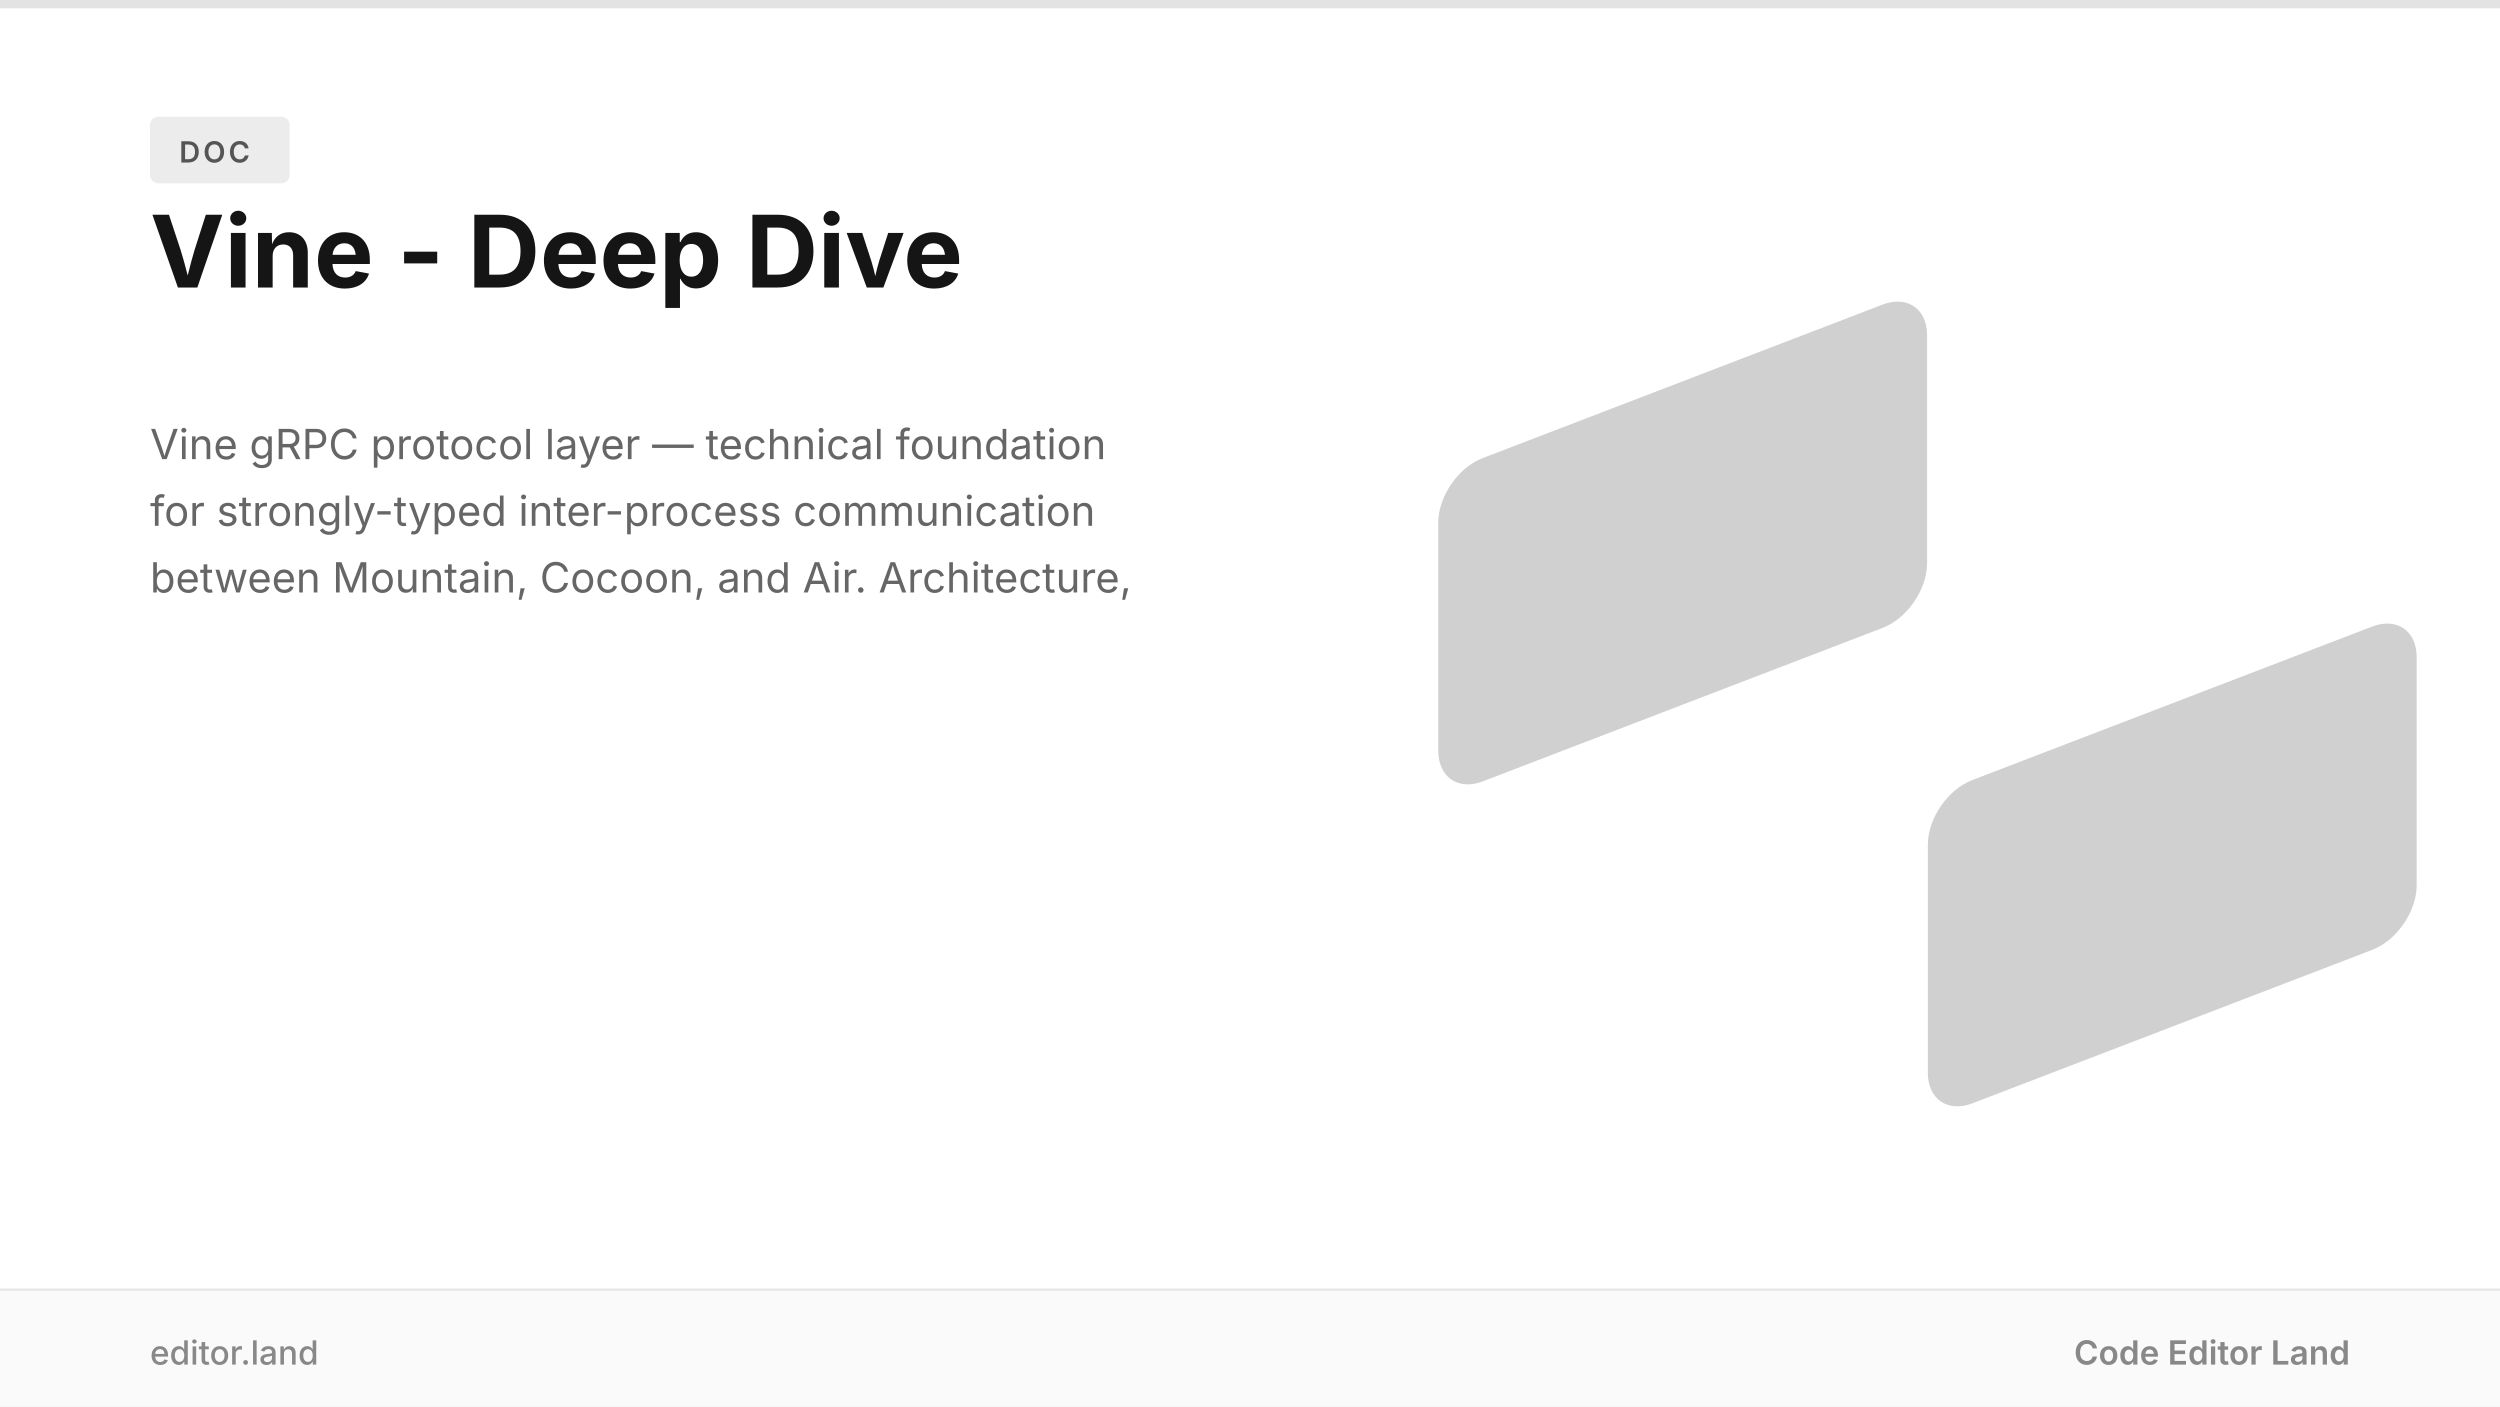
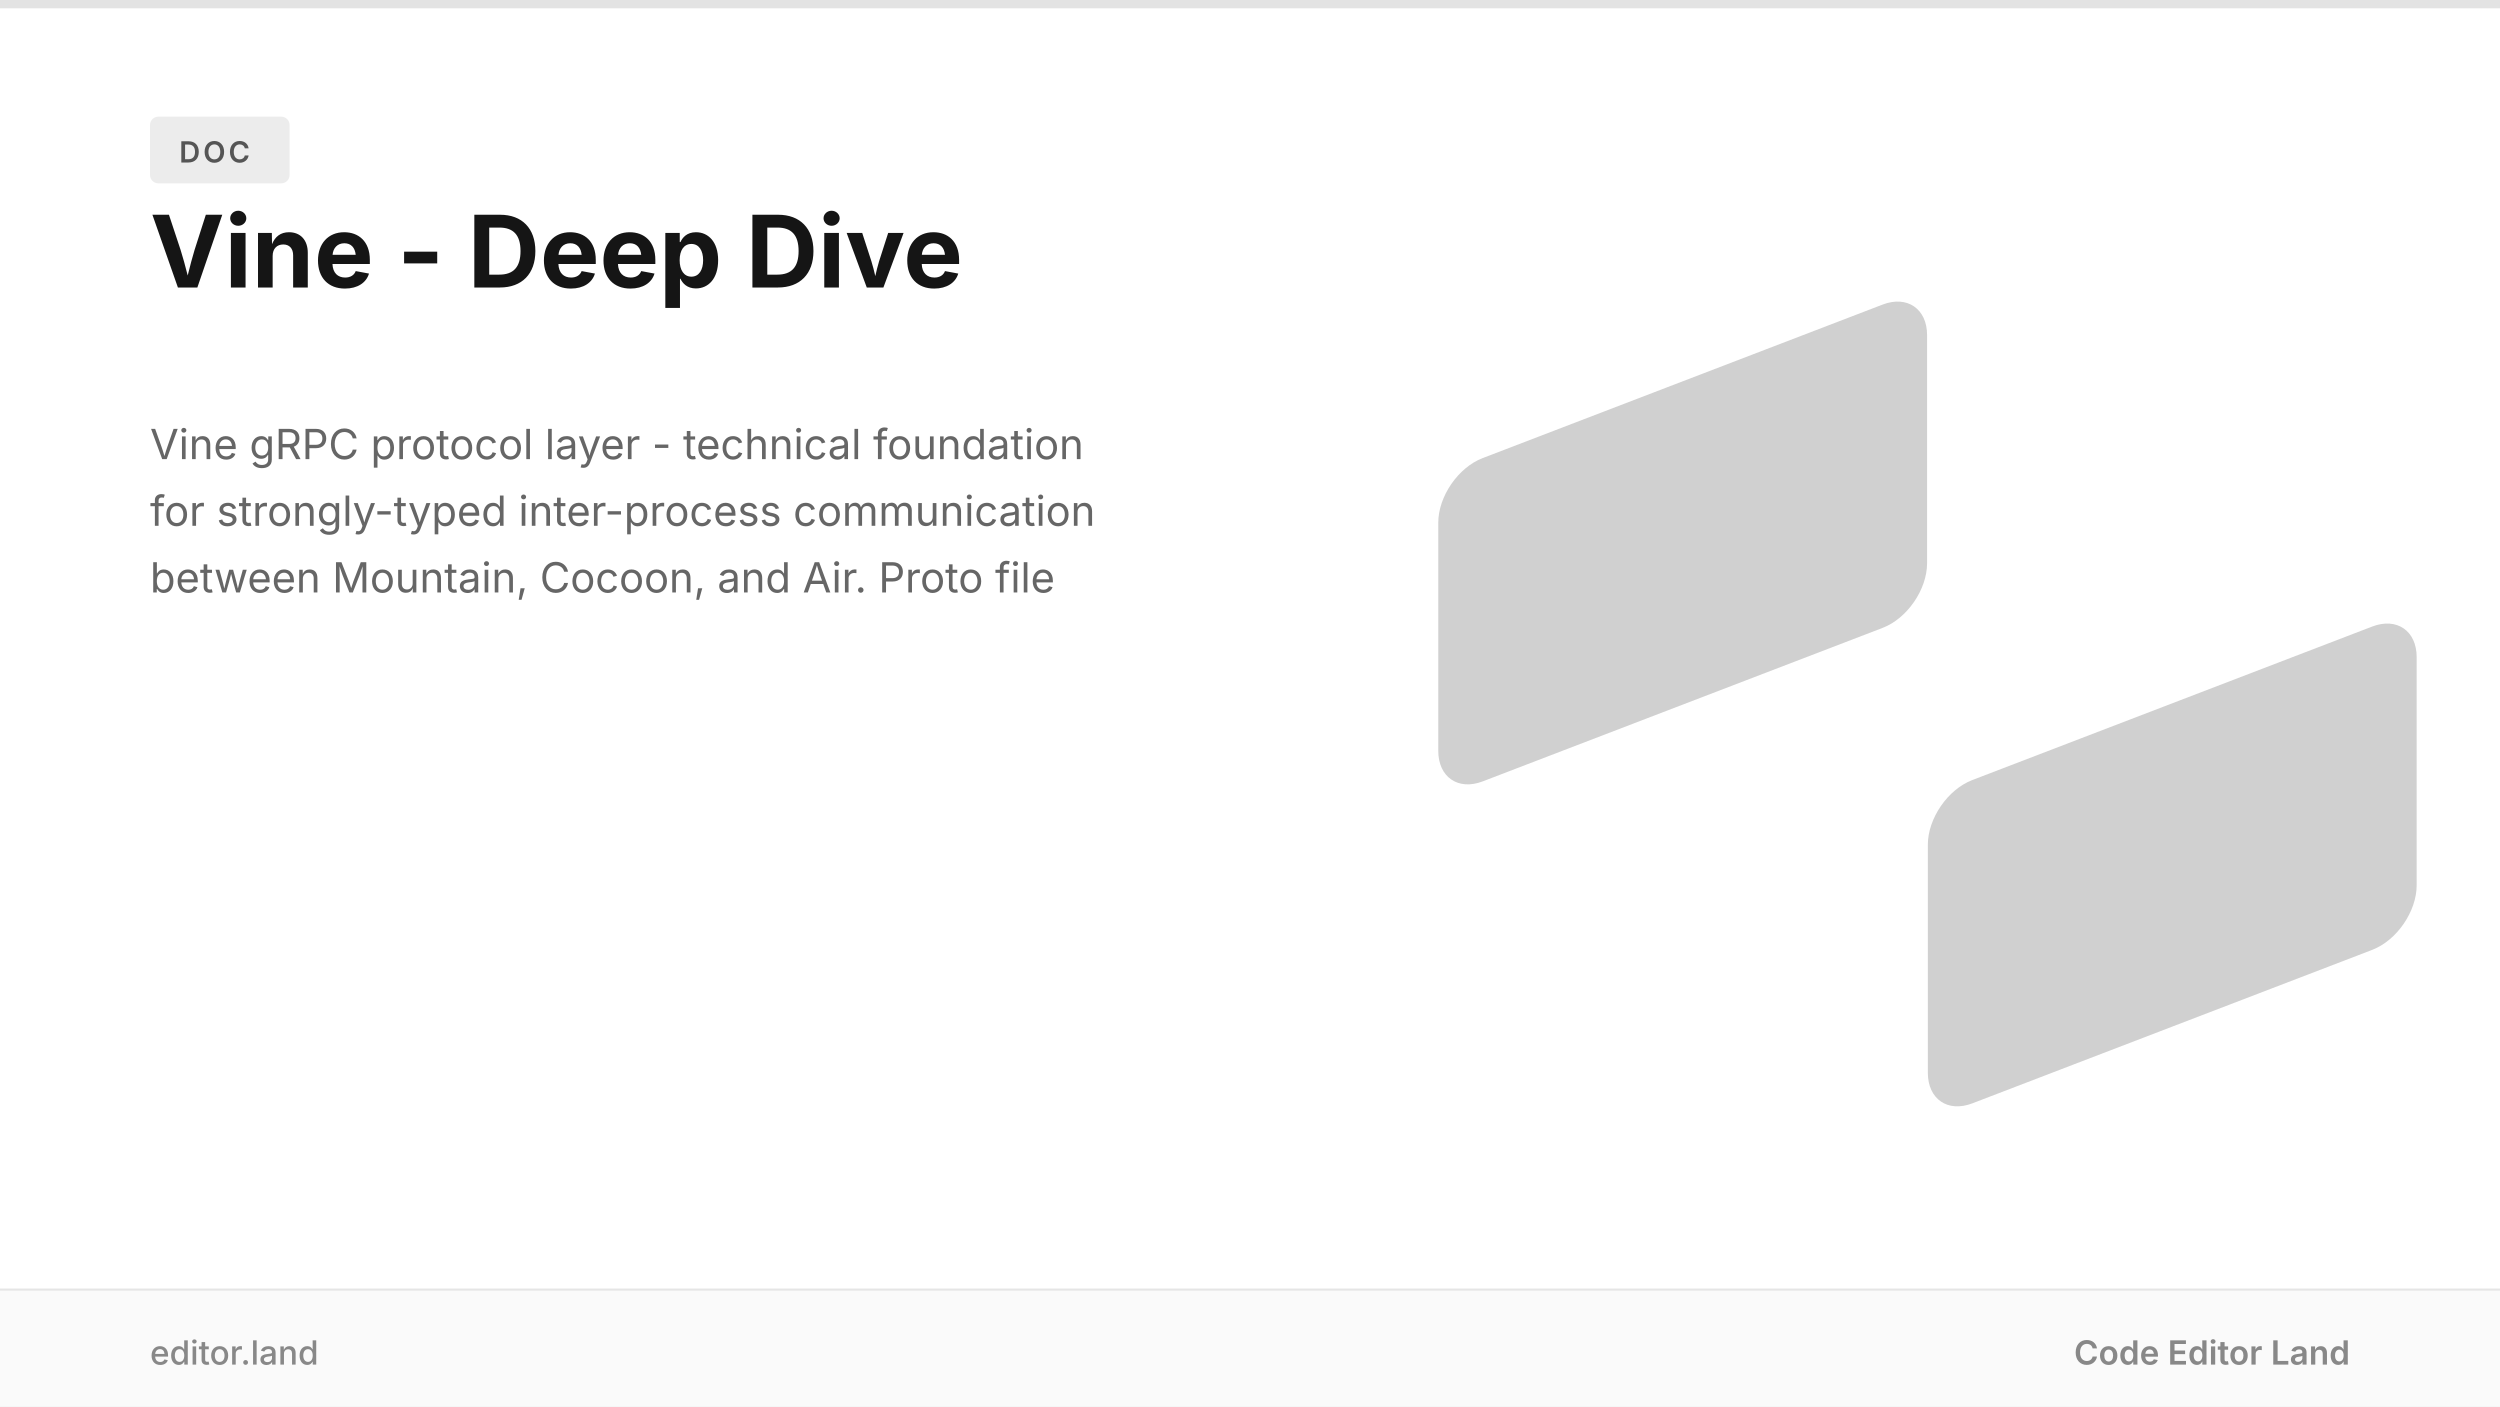
<svg xmlns="http://www.w3.org/2000/svg" width="1200" height="675" viewBox="0 0 1200 675">
  <path fill="#fff" d="M0 0h1200v675H0z" />
  <path fill="#151515" fill-opacity=".12" d="M0 0h1200v4H0z" />
  <rect width="1005.28" height="620.771" fill="#151515" fill-opacity=".2" rx="91.389" transform="matrix(-.2334 .08959 0 .25 925 138)" />
  <rect width="1005.28" height="620.771" fill="#151515" fill-opacity=".2" rx="91.389" transform="matrix(-.2334 .08959 0 .25 1160 292.55)" />
  <rect width="67" height="32" x="72" y="56" fill="#151515" fill-opacity=".08" rx="4" />
  <text x="86" y="78" fill="#555" font-family="system-ui, -apple-system, 'Segoe UI', sans-serif" font-size="14" font-weight="600" letter-spacing=".1em">DOC</text>
  <text x="72" y="138" fill="#151515" font-family="system-ui, -apple-system, 'Segoe UI', sans-serif" font-size="48" font-weight="700">Vine - Deep Dive</text>
-   <text x="72" y="220.4" fill="#666" font-family="system-ui, -apple-system, 'Segoe UI', sans-serif" font-size="20" font-weight="400">Vine gRPC protocol layer — technical foundation</text>
+   <text x="72" y="220.4" fill="#666" font-family="system-ui, -apple-system, 'Segoe UI', sans-serif" font-size="20" font-weight="400">Vine gRPC protocol layer - technical foundation</text>
  <text x="72" y="252.4" fill="#666" font-family="system-ui, -apple-system, 'Segoe UI', sans-serif" font-size="20" font-weight="400">for strongly-typed inter-process communication</text>
-   <text x="72" y="284.4" fill="#666" font-family="system-ui, -apple-system, 'Segoe UI', sans-serif" font-size="20" font-weight="400">between Mountain, Cocoon, and Air. Architecture,</text>
+   <text x="72" y="284.4" fill="#666" font-family="system-ui, -apple-system, 'Segoe UI', sans-serif" font-size="20" font-weight="400">between Mountain, Cocoon, and Air. Proto file</text>
  <path fill="#fafafa" d="M0 619h1200v56H0z" />
  <path stroke="#e5e5e5" d="M0 619h1200" />
  <text x="72" y="655" fill="#888" font-family="system-ui, -apple-system, 'Segoe UI', sans-serif" font-size="16" font-weight="500">editor.land</text>
  <text x="1128" y="655" fill="#888" font-family="system-ui, -apple-system, 'Segoe UI', sans-serif" font-size="16" font-weight="600" text-anchor="end">Code Editor Land</text>
</svg>
